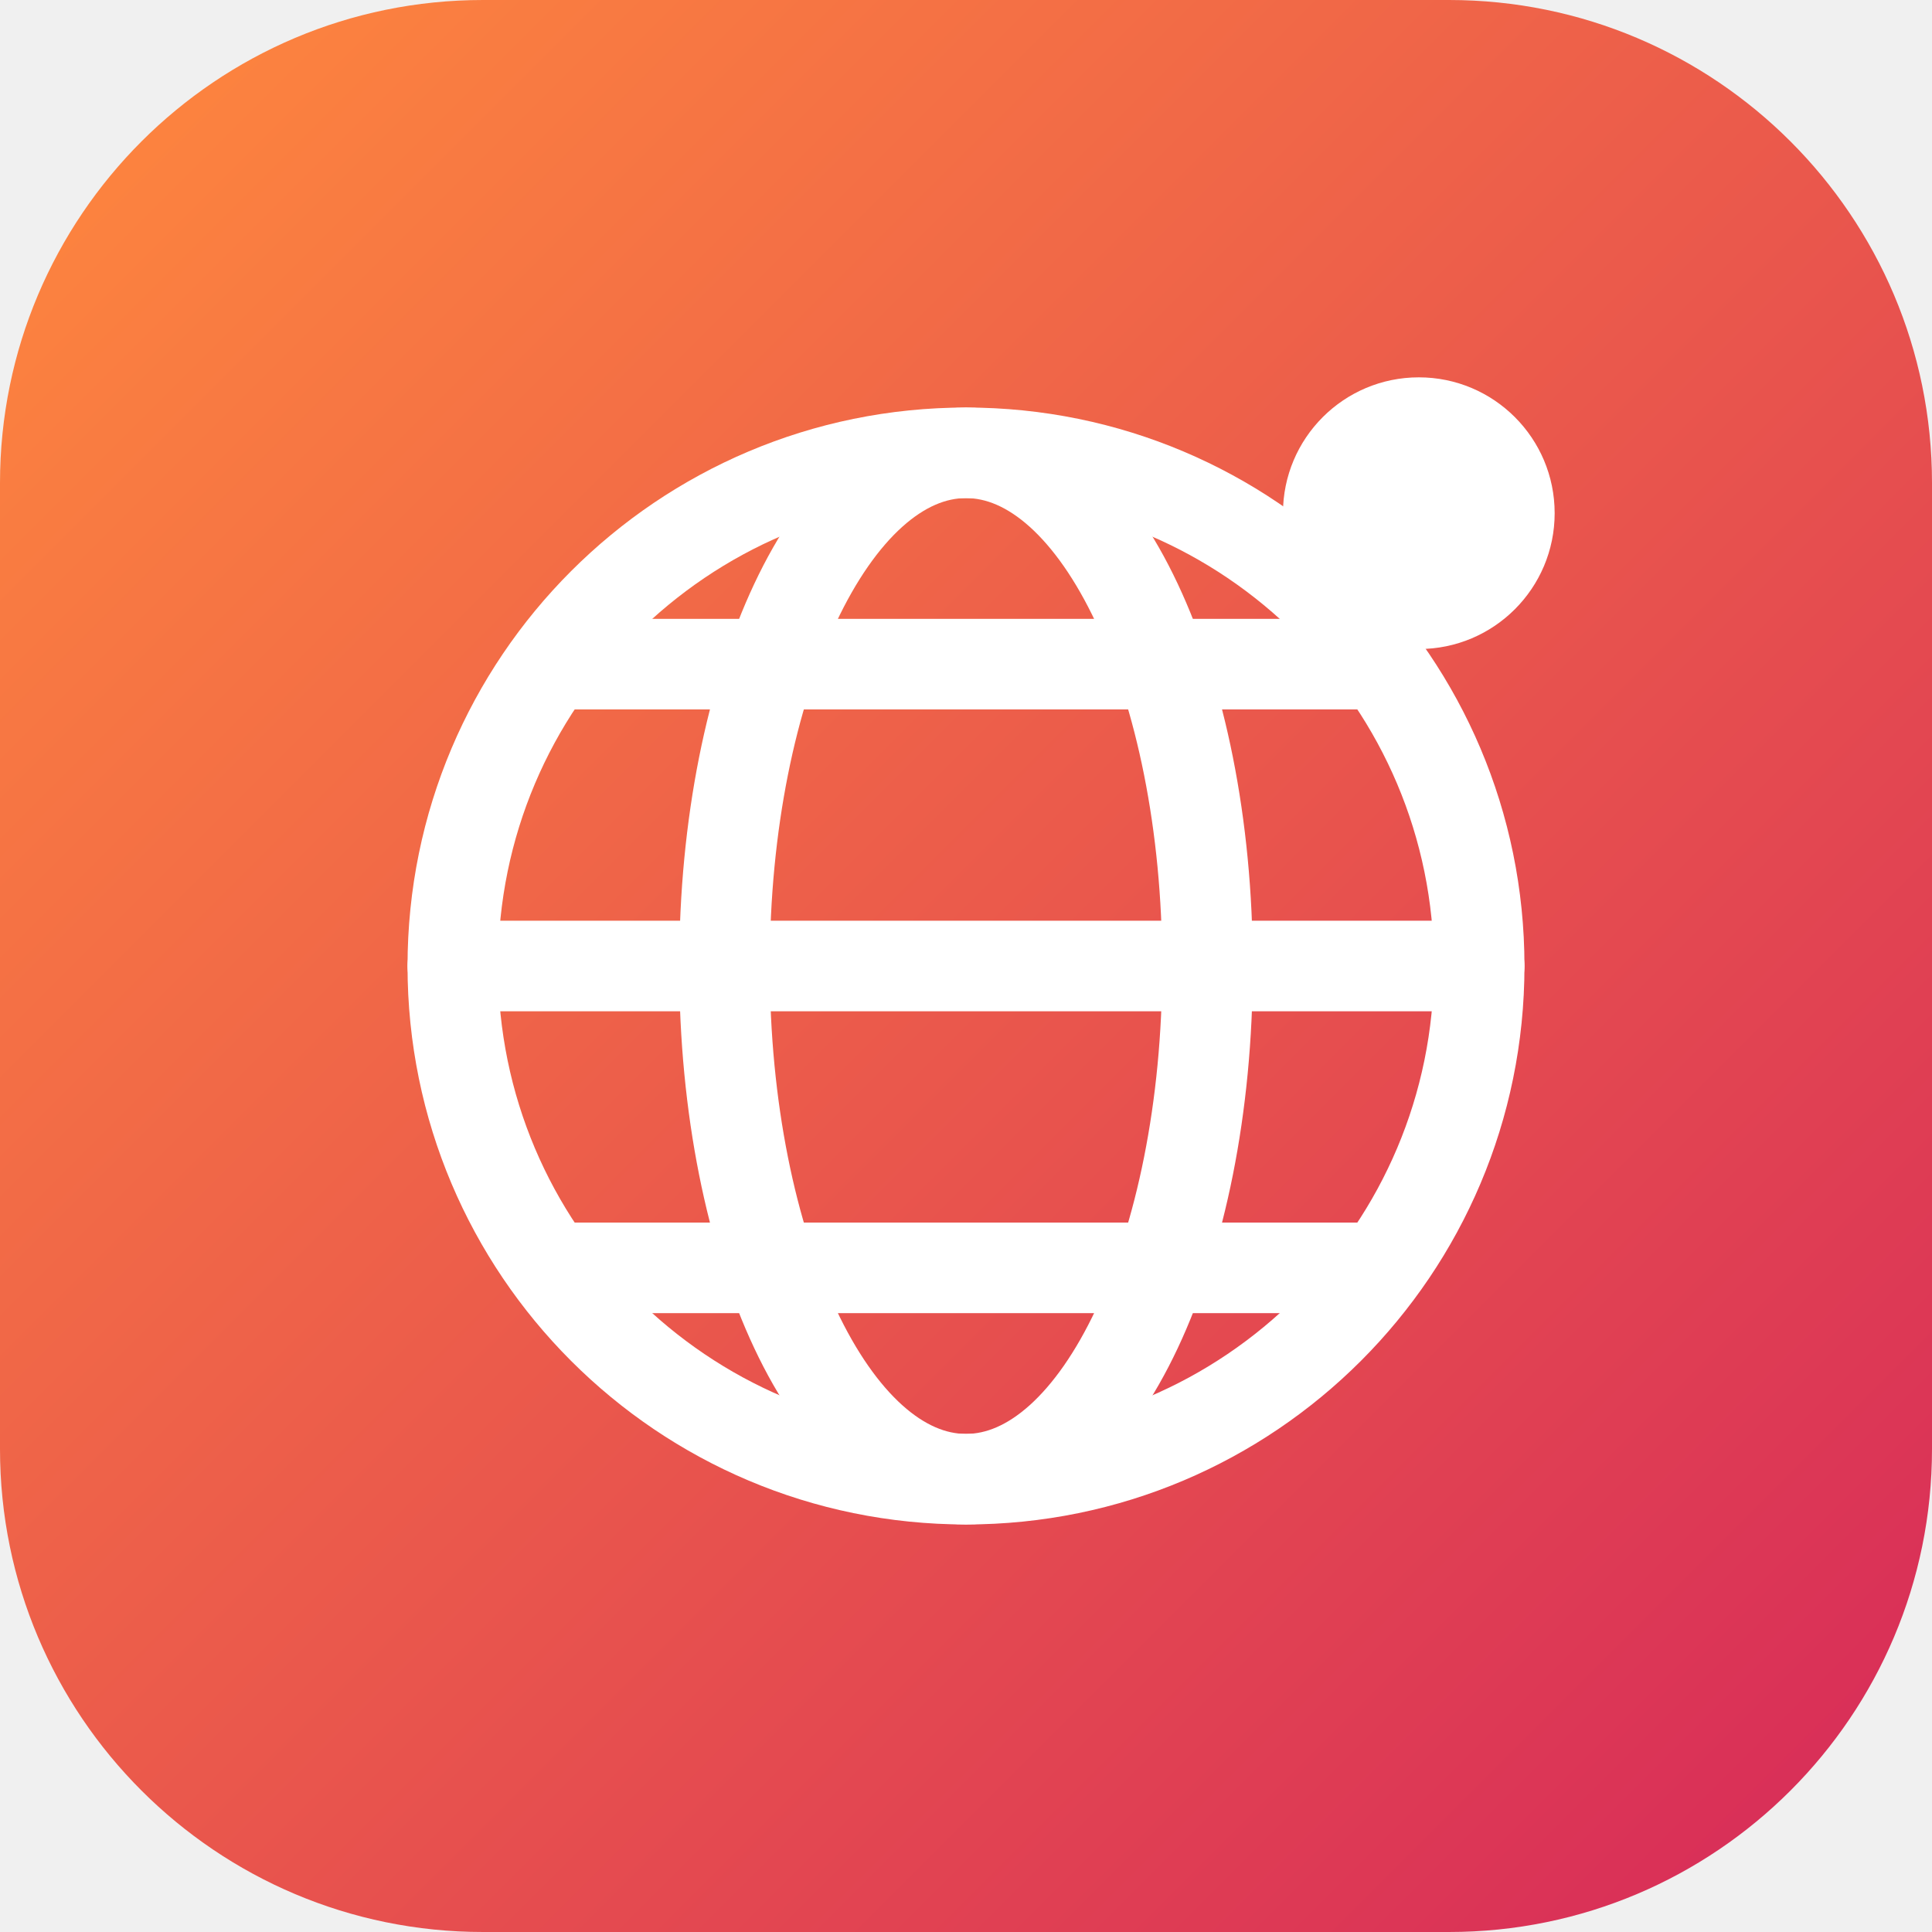
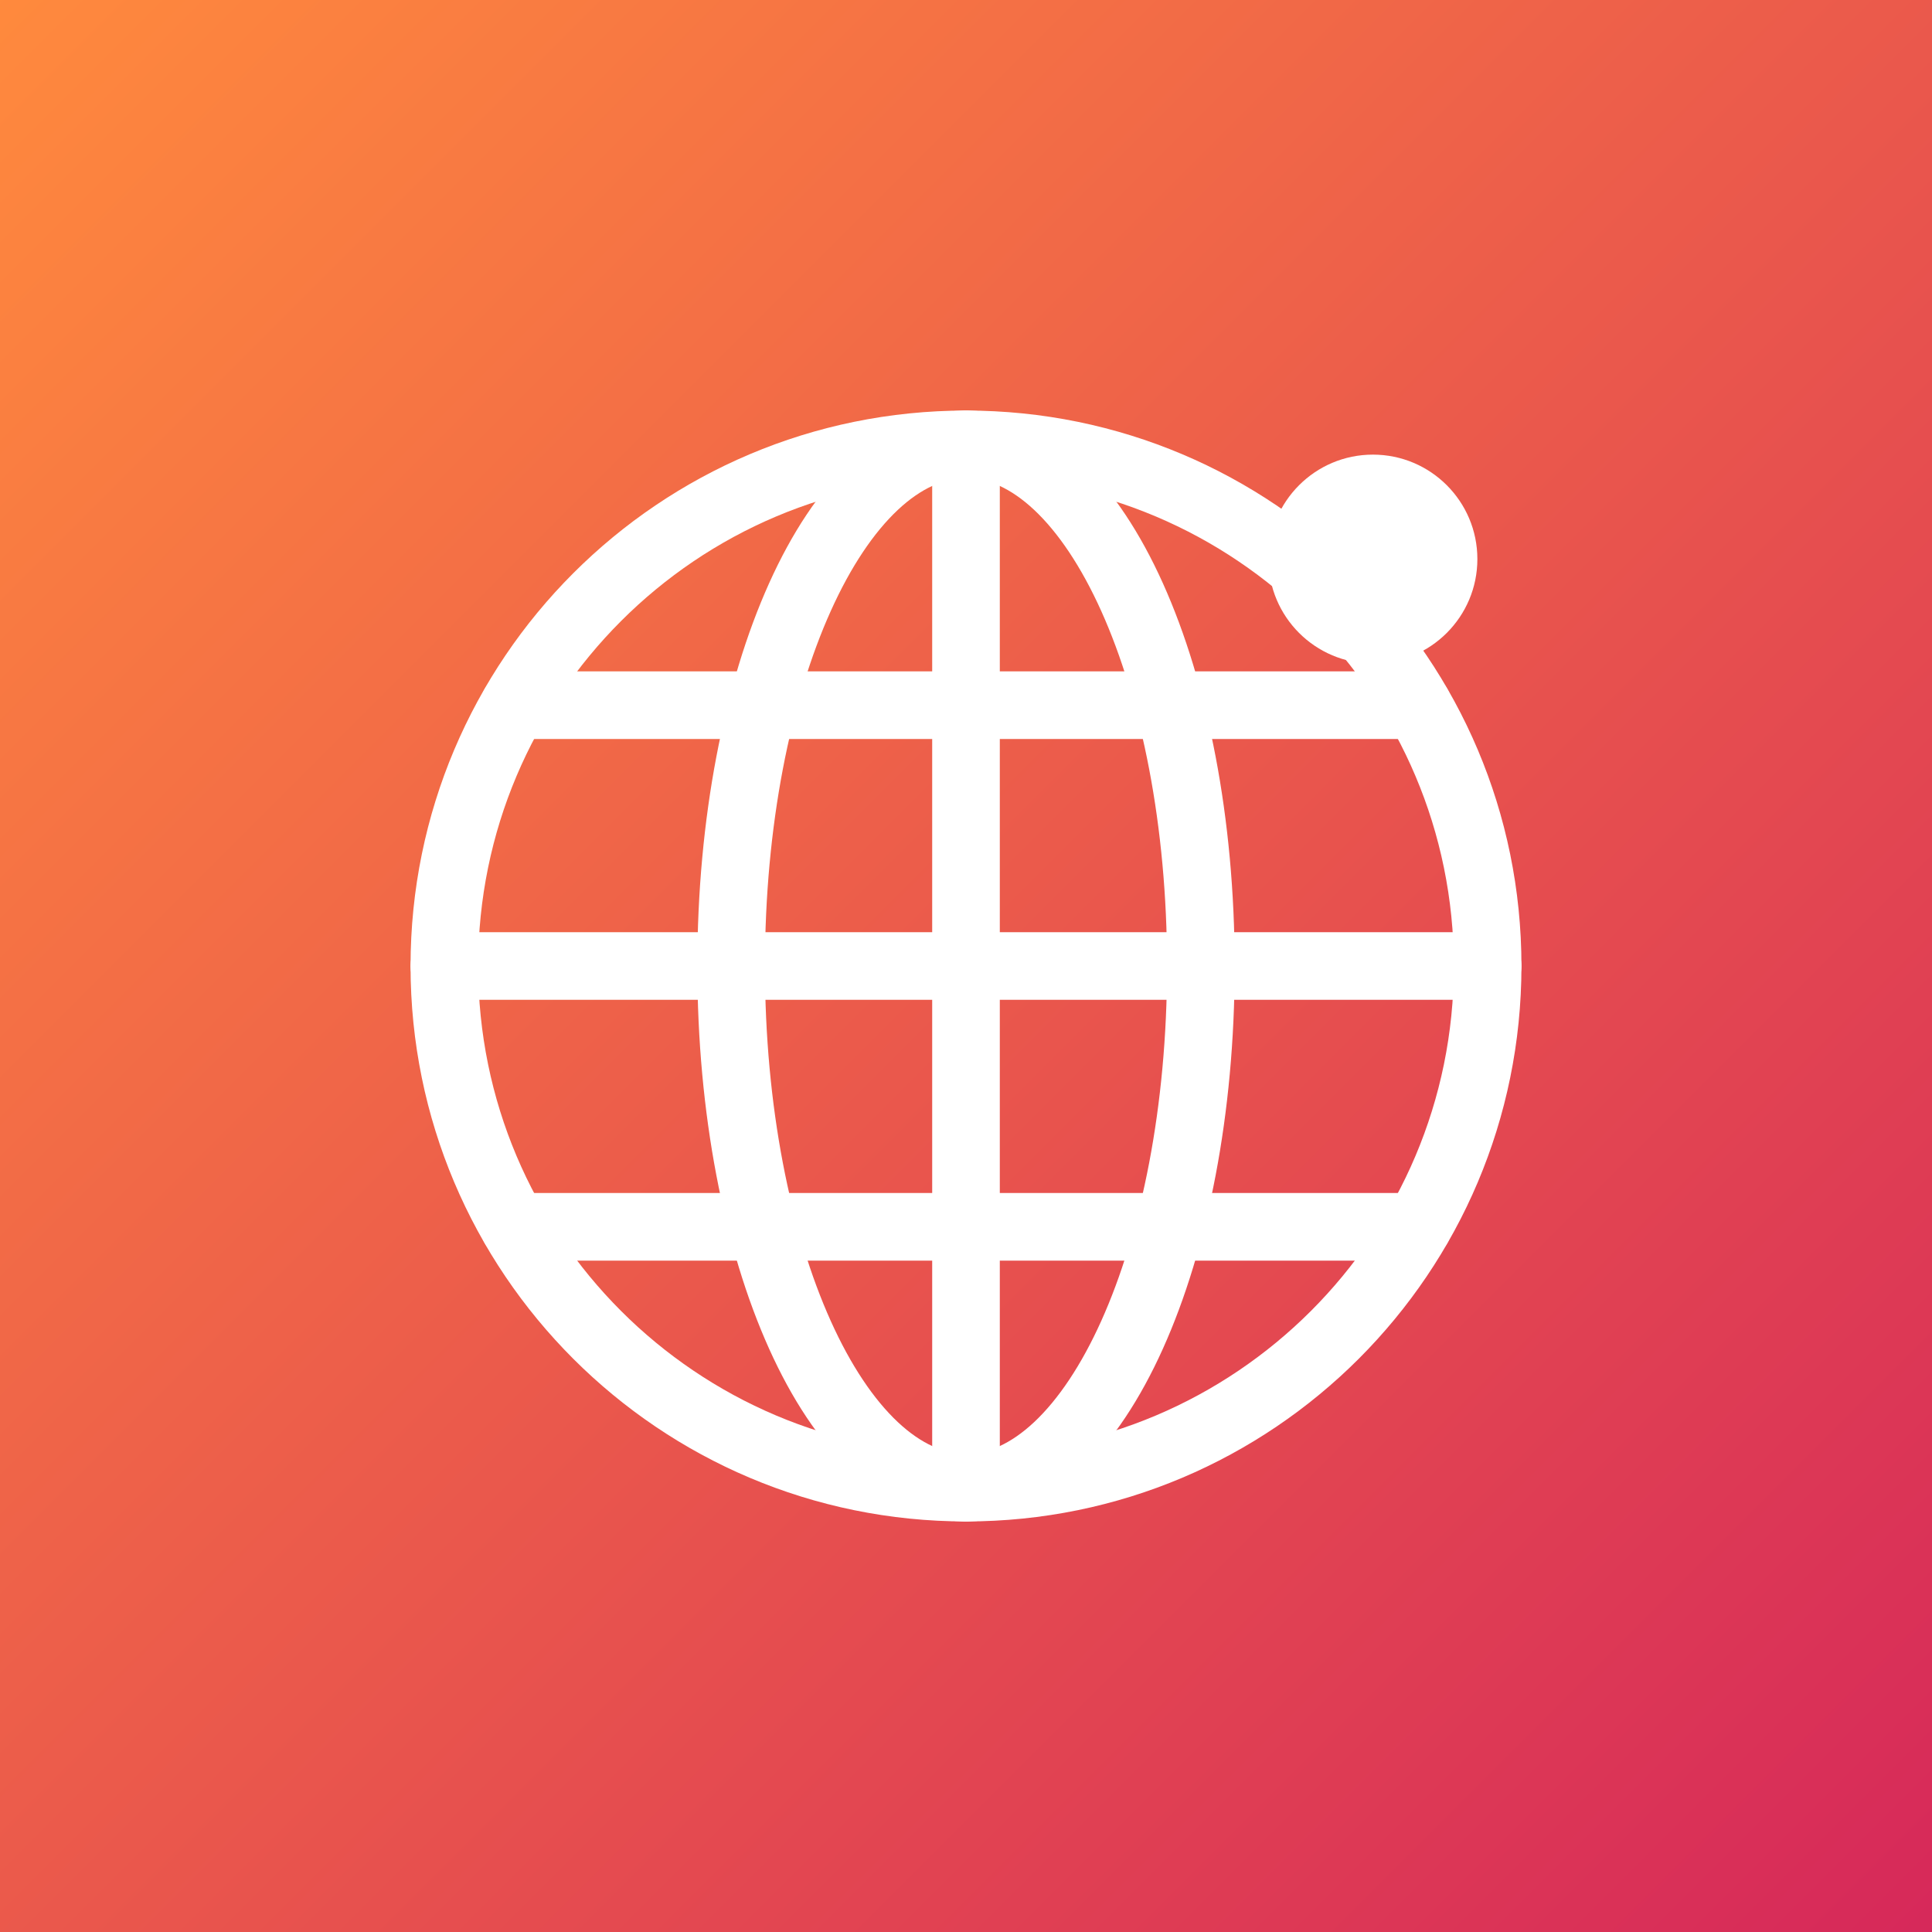
<svg xmlns="http://www.w3.org/2000/svg" viewBox="0 0 64 64">
  <defs>
    <linearGradient id="g" x1="0" y1="0" x2="1" y2="1">
      <stop offset="0" stop-color="#ff8a3d" />
      <stop offset="1" stop-color="#d6285a" />
    </linearGradient>
  </defs>
-   <rect width="64" height="64" rx="16" fill="url(#g)" />
-   <g fill="none" stroke="#fff" stroke-width="3" stroke-linecap="round">
-     <circle cx="32" cy="32" r="17" />
-     <path d="M15 32h34M18.5 22h27M18.5 42h27" />
-     <ellipse cx="32" cy="32" rx="8" ry="17">
-       <animate attributeName="rx" values="17;2;17;2;17" keyTimes="0;.25;.5;.75;1" dur="6s" repeatCount="indefinite" />
-     </ellipse>
+   <rect width="64" height="64" fill="url(#g)" />
+   <g fill="none" stroke="#fff" stroke-width="2.24" stroke-linecap="round">
+     <circle cx="32" cy="32" r="17.28" />
+     <path d="M14.72 32H49.28M17.04 23.36H46.96M17.04 40.64H46.96" />
+     <ellipse cx="32" cy="32" rx="7.78" ry="17.28" />
+     <path d="M32 14.72V49.28" />
  </g>
-   <circle cx="47" cy="17" r="4.5" fill="#fff">
-     <animate attributeName="r" values="4.5;6;4.5" dur="2s" repeatCount="indefinite" />
-   </circle>
+   <circle cx="45.48" cy="18.52" r="3.46" fill="#fff" />
</svg>
